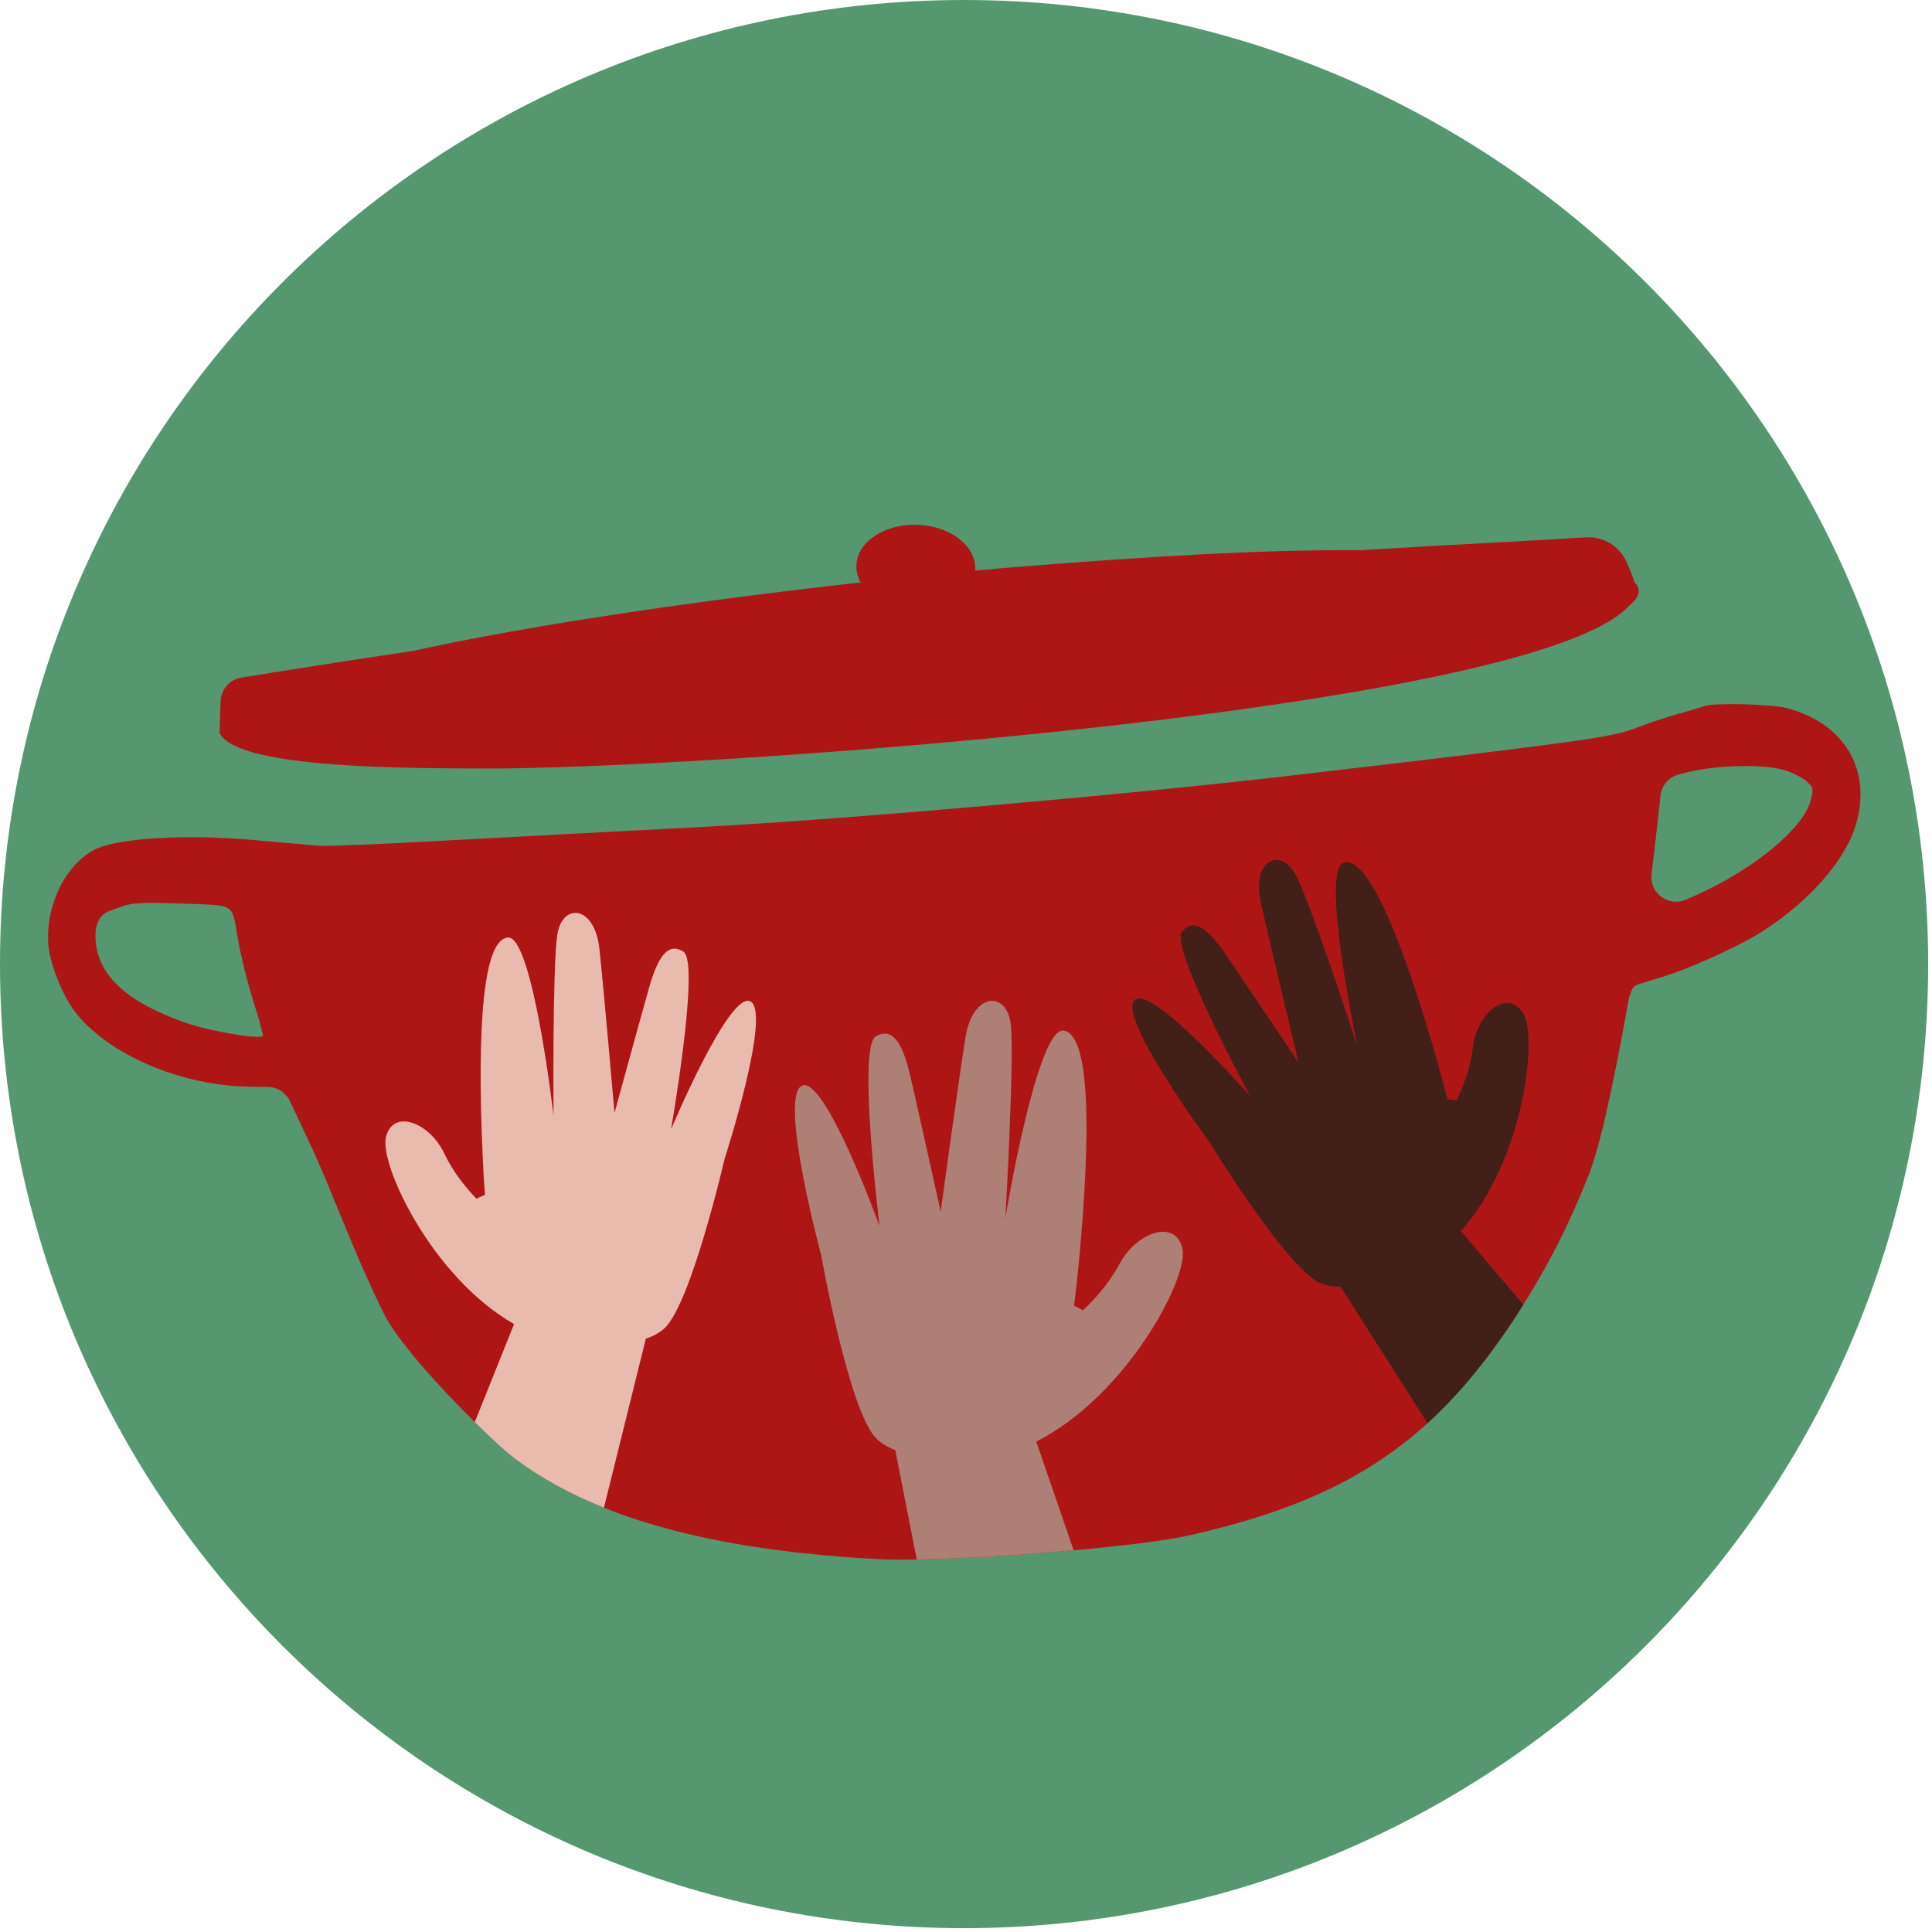
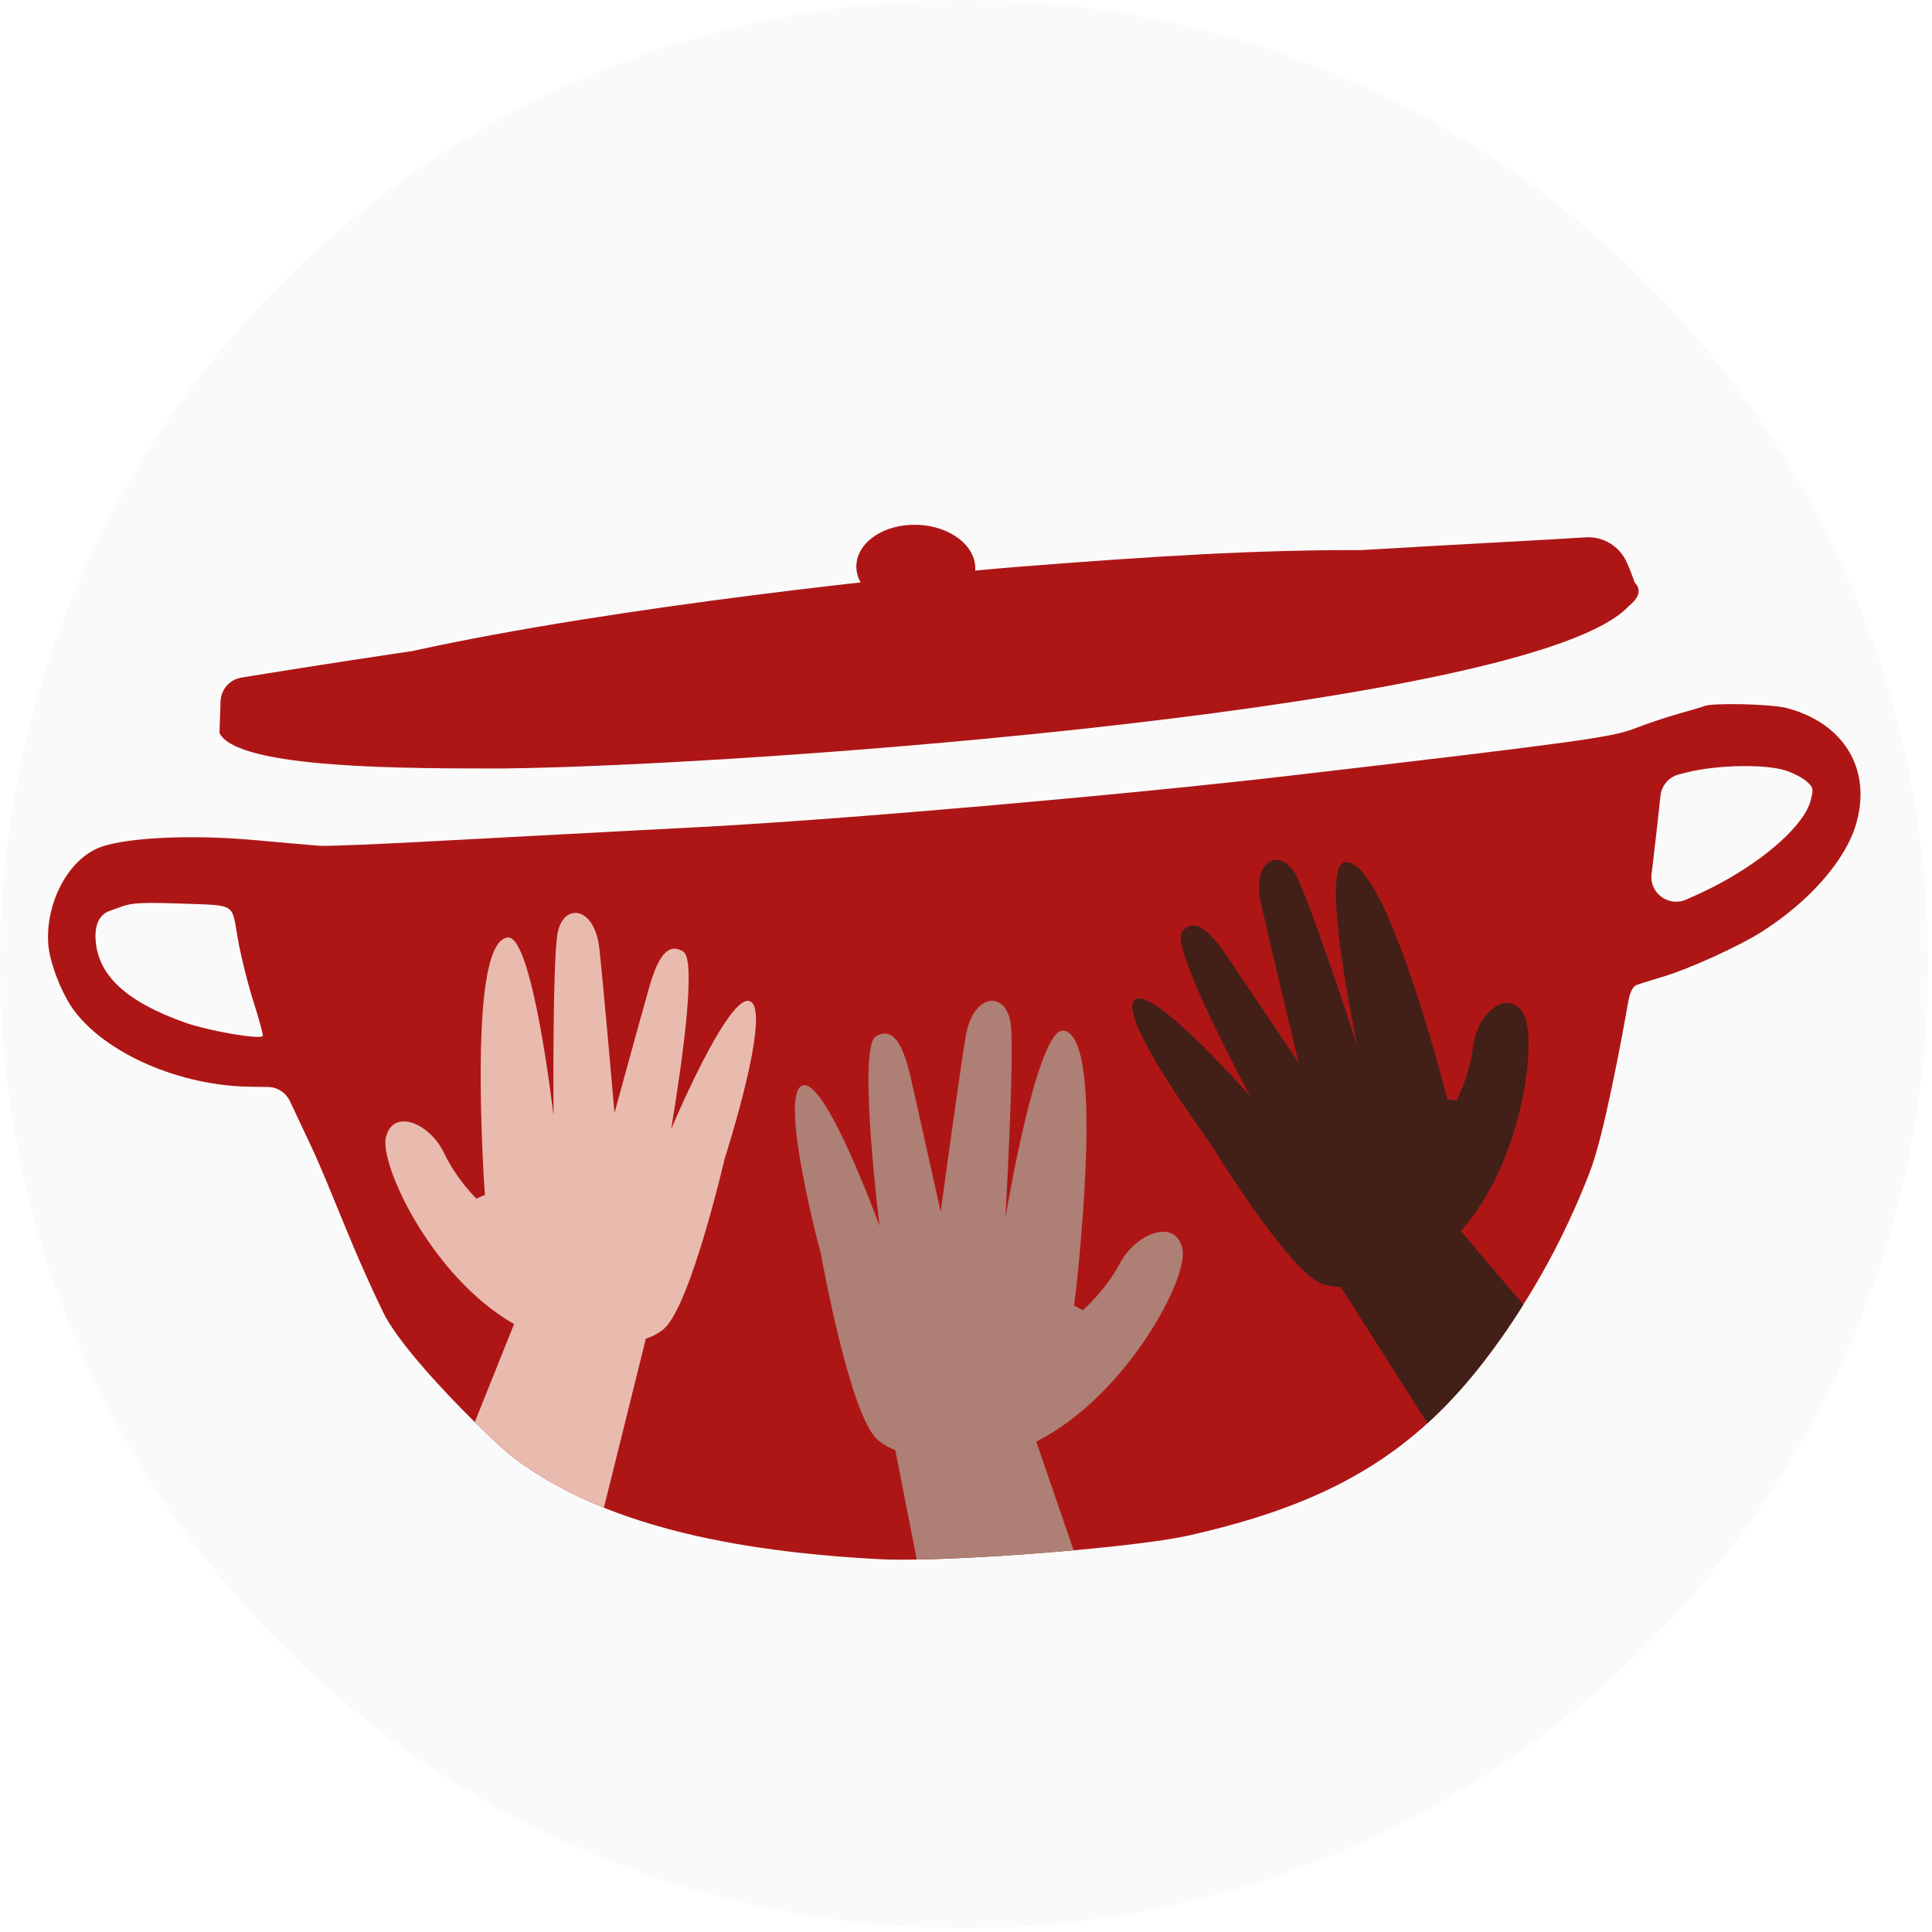
<svg xmlns="http://www.w3.org/2000/svg" viewBox="0.00 0.00 246.65 246.65">
  <defs>
    <clipPath id="clip-0">
      <path clip-rule="nonzero" d="M 0 0 L 246.16 0 L 246.16 246.16 L 0 246.16 Z M 0 0 " />
    </clipPath>
  </defs>
  <g clip-path="url(#clip-0)">
-     <path fill="#559870" d="M 246.16 123.08 C 246.16 191.05 191.05 246.16 123.08 246.16 C 55.11 246.16 0 191.05 0 123.08 C 0 55.11 55.11 0 123.08 0 C 191.05 0 246.16 55.11 246.16 123.08 " />
+     <path fill="#FAFAFA" d="M 246.16 123.08 C 246.16 191.05 191.05 246.16 123.08 246.16 C 55.11 246.16 0 191.05 0 123.08 C 0 55.11 55.11 0 123.08 0 C 191.05 0 246.16 55.11 246.16 123.08 " />
  </g>
  <path fill="#AE1616" d="M 231.15 102.21 C 230.37 105.22 225.65 109.51 219.54 112.8 C 218.27 113.48 216.7 114.23 215.23 114.86 C 213 115.81 210.58 114.01 210.84 111.63 C 210.91 111.12 210.97 110.61 211.03 110.07 C 211.44 106.64 211.86 102.87 211.98 101.64 C 212.1 100.31 213.05 99.19 214.36 98.86 L 215.36 98.61 C 219.12 97.65 225.25 97.53 227.88 98.34 C 228.87 98.65 230.15 99.31 230.66 99.77 C 231.52 100.55 231.54 100.71 231.15 102.21 M 33.55 132.25 C 33.21 132.75 26.75 131.64 23.65 130.56 C 16.07 127.87 12.44 124.48 12.2 119.87 C 12.09 118.01 12.73 116.73 14.02 116.28 C 14.46 116.13 15.17 115.88 15.59 115.72 C 16.89 115.25 18.29 115.19 23.23 115.36 C 30.2 115.62 29.56 115.21 30.36 119.83 C 30.73 121.98 31.64 125.63 32.36 127.89 C 33.09 130.16 33.62 132.13 33.55 132.25 M 228.14 90.4 C 226.21 89.88 218.71 89.7 217.57 90.14 C 217.27 90.27 215.74 90.72 214.2 91.15 C 212.68 91.57 210.14 92.44 208.61 93.03 C 205.8 94.13 200.85 94.81 164.5 99.05 C 143.75 101.47 107.44 104.64 89.66 105.57 C 79.55 106.09 64.82 106.89 56.89 107.31 C 48.99 107.75 41.74 108.05 40.8 107.98 C 39.86 107.9 36.18 107.59 32.59 107.26 C 23.96 106.47 15.2 106.96 12.23 108.4 C 8.49 110.2 5.88 115.35 6.15 120.35 C 6.27 122.75 7.85 126.85 9.46 129.02 C 13.62 134.56 23.02 138.64 31.98 138.74 L 34.2 138.77 C 35.41 138.78 36.49 139.49 37.01 140.57 L 39.09 145 C 39.53 145.91 39.94 146.8 40.33 147.67 C 42.5 152.58 44.15 157.09 46.77 162.93 C 47.41 164.36 48.11 165.87 48.89 167.48 C 50.61 171.09 56.21 177.21 60.61 181.55 C 62.86 183.78 64.79 185.53 65.76 186.25 C 69 188.66 72.76 190.74 77.1 192.48 C 77.28 192.55 77.46 192.63 77.65 192.7 C 84.44 195.36 92.57 197.19 102.21 198.25 C 105.43 198.61 108.83 198.88 112.39 199.06 C 113.62 199.12 115.21 199.13 117.04 199.1 C 122.51 199.01 130.17 198.54 137.07 197.92 C 143.27 197.36 148.86 196.68 151.72 196.04 C 165.12 193.03 174.46 188.78 182.24 181.7 C 185.61 178.63 188.69 175.03 191.68 170.77 C 192.66 169.39 193.59 167.98 194.48 166.55 C 196.64 163.14 198.57 159.6 200.29 155.91 L 200.29 155.9 C 201.23 153.91 202.09 151.88 202.89 149.81 C 203.86 147.38 204.88 143.08 205.76 138.87 C 206.71 134.41 207.49 130.05 207.82 128.15 C 208.08 126.65 208.44 125.92 208.98 125.73 C 209.42 125.58 210.84 125.14 212.18 124.73 C 215.52 123.76 221.93 120.84 224.88 118.98 C 231.02 115.08 235.61 109.82 236.96 105.2 C 238.98 98.25 235.46 92.35 228.14 90.4 " />
  <path fill="#AE1616" d="M 124.51 72.69 C 124.41 75.7 120.93 78.02 116.74 77.89 C 112.55 77.75 109.23 75.2 109.33 72.19 C 109.43 69.18 112.91 66.86 117.1 67 C 121.29 67.13 124.61 69.68 124.51 72.69 " />
  <path fill="#422018" d="M 234.19 150.12 C 234.19 150.16 234.18 150.21 234.18 150.26 L 234.18 150.18 C 234.18 150.16 234.18 150.14 234.19 150.12 " />
  <path fill="#AE1616" d="M 209.15 75.8 C 209.04 76.25 208.69 76.73 208.06 77.28 L 208 77.31 C 196.29 90.32 95.55 97.78 64.05 98.11 C 52.57 98.09 30.35 98.25 28.02 93.58 L 28.16 89.52 C 28.21 88.02 29.31 86.76 30.79 86.51 C 34.59 85.89 42.43 84.63 52.73 83.1 C 52.76 83.09 52.8 83.09 52.82 83.08 C 78.6 77.41 116.97 73.41 129.89 72.37 C 146.91 71.02 160.55 70.18 173.73 70.23 L 173.75 70.23 C 186.89 69.45 197.42 68.93 202.42 68.6 C 204.65 68.45 206.74 69.71 207.66 71.75 C 208.11 72.73 208.45 73.66 208.7 74.38 C 209.12 74.8 209.29 75.27 209.15 75.8 " />
  <path fill="#422018" d="M 186.5 157.16 L 194.48 166.55 C 193.59 167.98 192.66 169.39 191.68 170.77 C 188.69 175.03 185.61 178.63 182.24 181.7 L 171.15 164.27 C 170.12 164.27 169.2 164.11 168.48 163.78 C 164.21 161.84 154.34 145.71 154.34 145.71 C 154.34 145.71 142.75 130.02 144.8 127.71 C 146.83 125.4 159.59 139.93 159.59 139.93 C 155.14 131.55 149.7 120.43 150.9 118.95 C 152.12 117.46 153.73 117.8 156.57 121.96 C 159.4 126.14 165.79 135.68 165.79 135.68 C 165.79 135.68 162.17 120.66 160.96 115.18 C 159.75 109.7 163.58 108.09 165.48 111.78 C 167.33 115.36 172.91 132.38 173.27 133.48 C 173.02 132.25 168.57 110.86 171.59 110.11 C 174.68 109.34 179 119.85 183.43 135.31 C 183.95 137.14 184.41 138.82 184.79 140.35 C 185.5 140.37 185.96 140.49 185.96 140.49 C 185.96 140.49 187.61 137.32 188.04 133.7 C 188.54 129.38 192.4 126.1 194.45 129.34 C 196.34 132.34 194.58 148.11 186.5 157.16 " />
  <path fill="#AE7F74" d="M 132.29 184.05 L 137.07 197.92 C 130.17 198.54 122.51 199.01 117.04 199.1 L 114.3 185.14 C 113.29 184.74 112.45 184.23 111.84 183.61 C 108.36 180.04 104.83 160.21 104.83 160.21 C 104.83 160.21 99.42 140.13 102.35 138.62 C 105.27 137.13 112.28 156.51 112.28 156.51 C 111.11 146.47 110.04 133.32 111.81 132.31 C 113.59 131.3 115.05 132.27 116.25 137.51 C 116.42 138.25 116.61 139.11 116.83 140.06 C 118.14 145.86 120.09 154.68 120.09 154.68 C 120.09 154.68 122.32 138.39 123.25 132.48 C 124.18 126.57 128.6 126.45 129.05 130.87 C 129.5 135.2 128.39 154.78 128.36 155.46 C 128.47 154.74 132.44 131.15 135.77 131.57 C 139.14 132.01 139.34 144.11 137.73 161.18 C 137.54 163.2 137.34 165.03 137.12 166.7 C 137.82 167 138.23 167.29 138.23 167.29 C 138.23 167.29 141.09 164.8 142.92 161.37 C 145.09 157.27 150.21 155.51 150.97 159.52 C 151.69 163.24 143.82 178.2 132.29 184.05 " />
  <path fill="#E9BBAF" d="M 92.5 147.97 C 92.5 147.97 88.25 166.4 84.82 169.59 C 84.23 170.13 83.42 170.57 82.45 170.91 L 77.1 192.48 C 72.76 190.74 69 188.66 65.76 186.25 C 64.79 185.53 62.86 183.78 60.61 181.56 L 65.63 169.04 C 55.09 163.02 48.42 148.62 49.27 145.17 C 50.18 141.46 54.88 143.34 56.73 147.28 C 58.29 150.58 60.85 153.05 60.85 153.05 C 60.85 153.05 61.24 152.8 61.91 152.55 C 61.79 150.98 61.69 149.25 61.61 147.34 C 60.9 131.27 61.65 119.94 64.84 119.69 C 67.97 119.45 70.58 141.75 70.67 142.42 C 70.66 141.79 70.53 123.38 71.15 119.34 C 71.78 115.21 75.92 115.54 76.52 121.12 C 77.12 126.71 78.45 142.09 78.45 142.09 C 78.45 142.09 81.48 131.01 82.85 126.15 C 84.21 121.3 85.63 120.47 87.25 121.5 C 88.87 122.53 87.24 134.8 85.68 144.16 C 85.68 144.16 93.16 126.32 95.83 127.86 C 98.5 129.4 92.5 147.97 92.5 147.97 " />
</svg>
